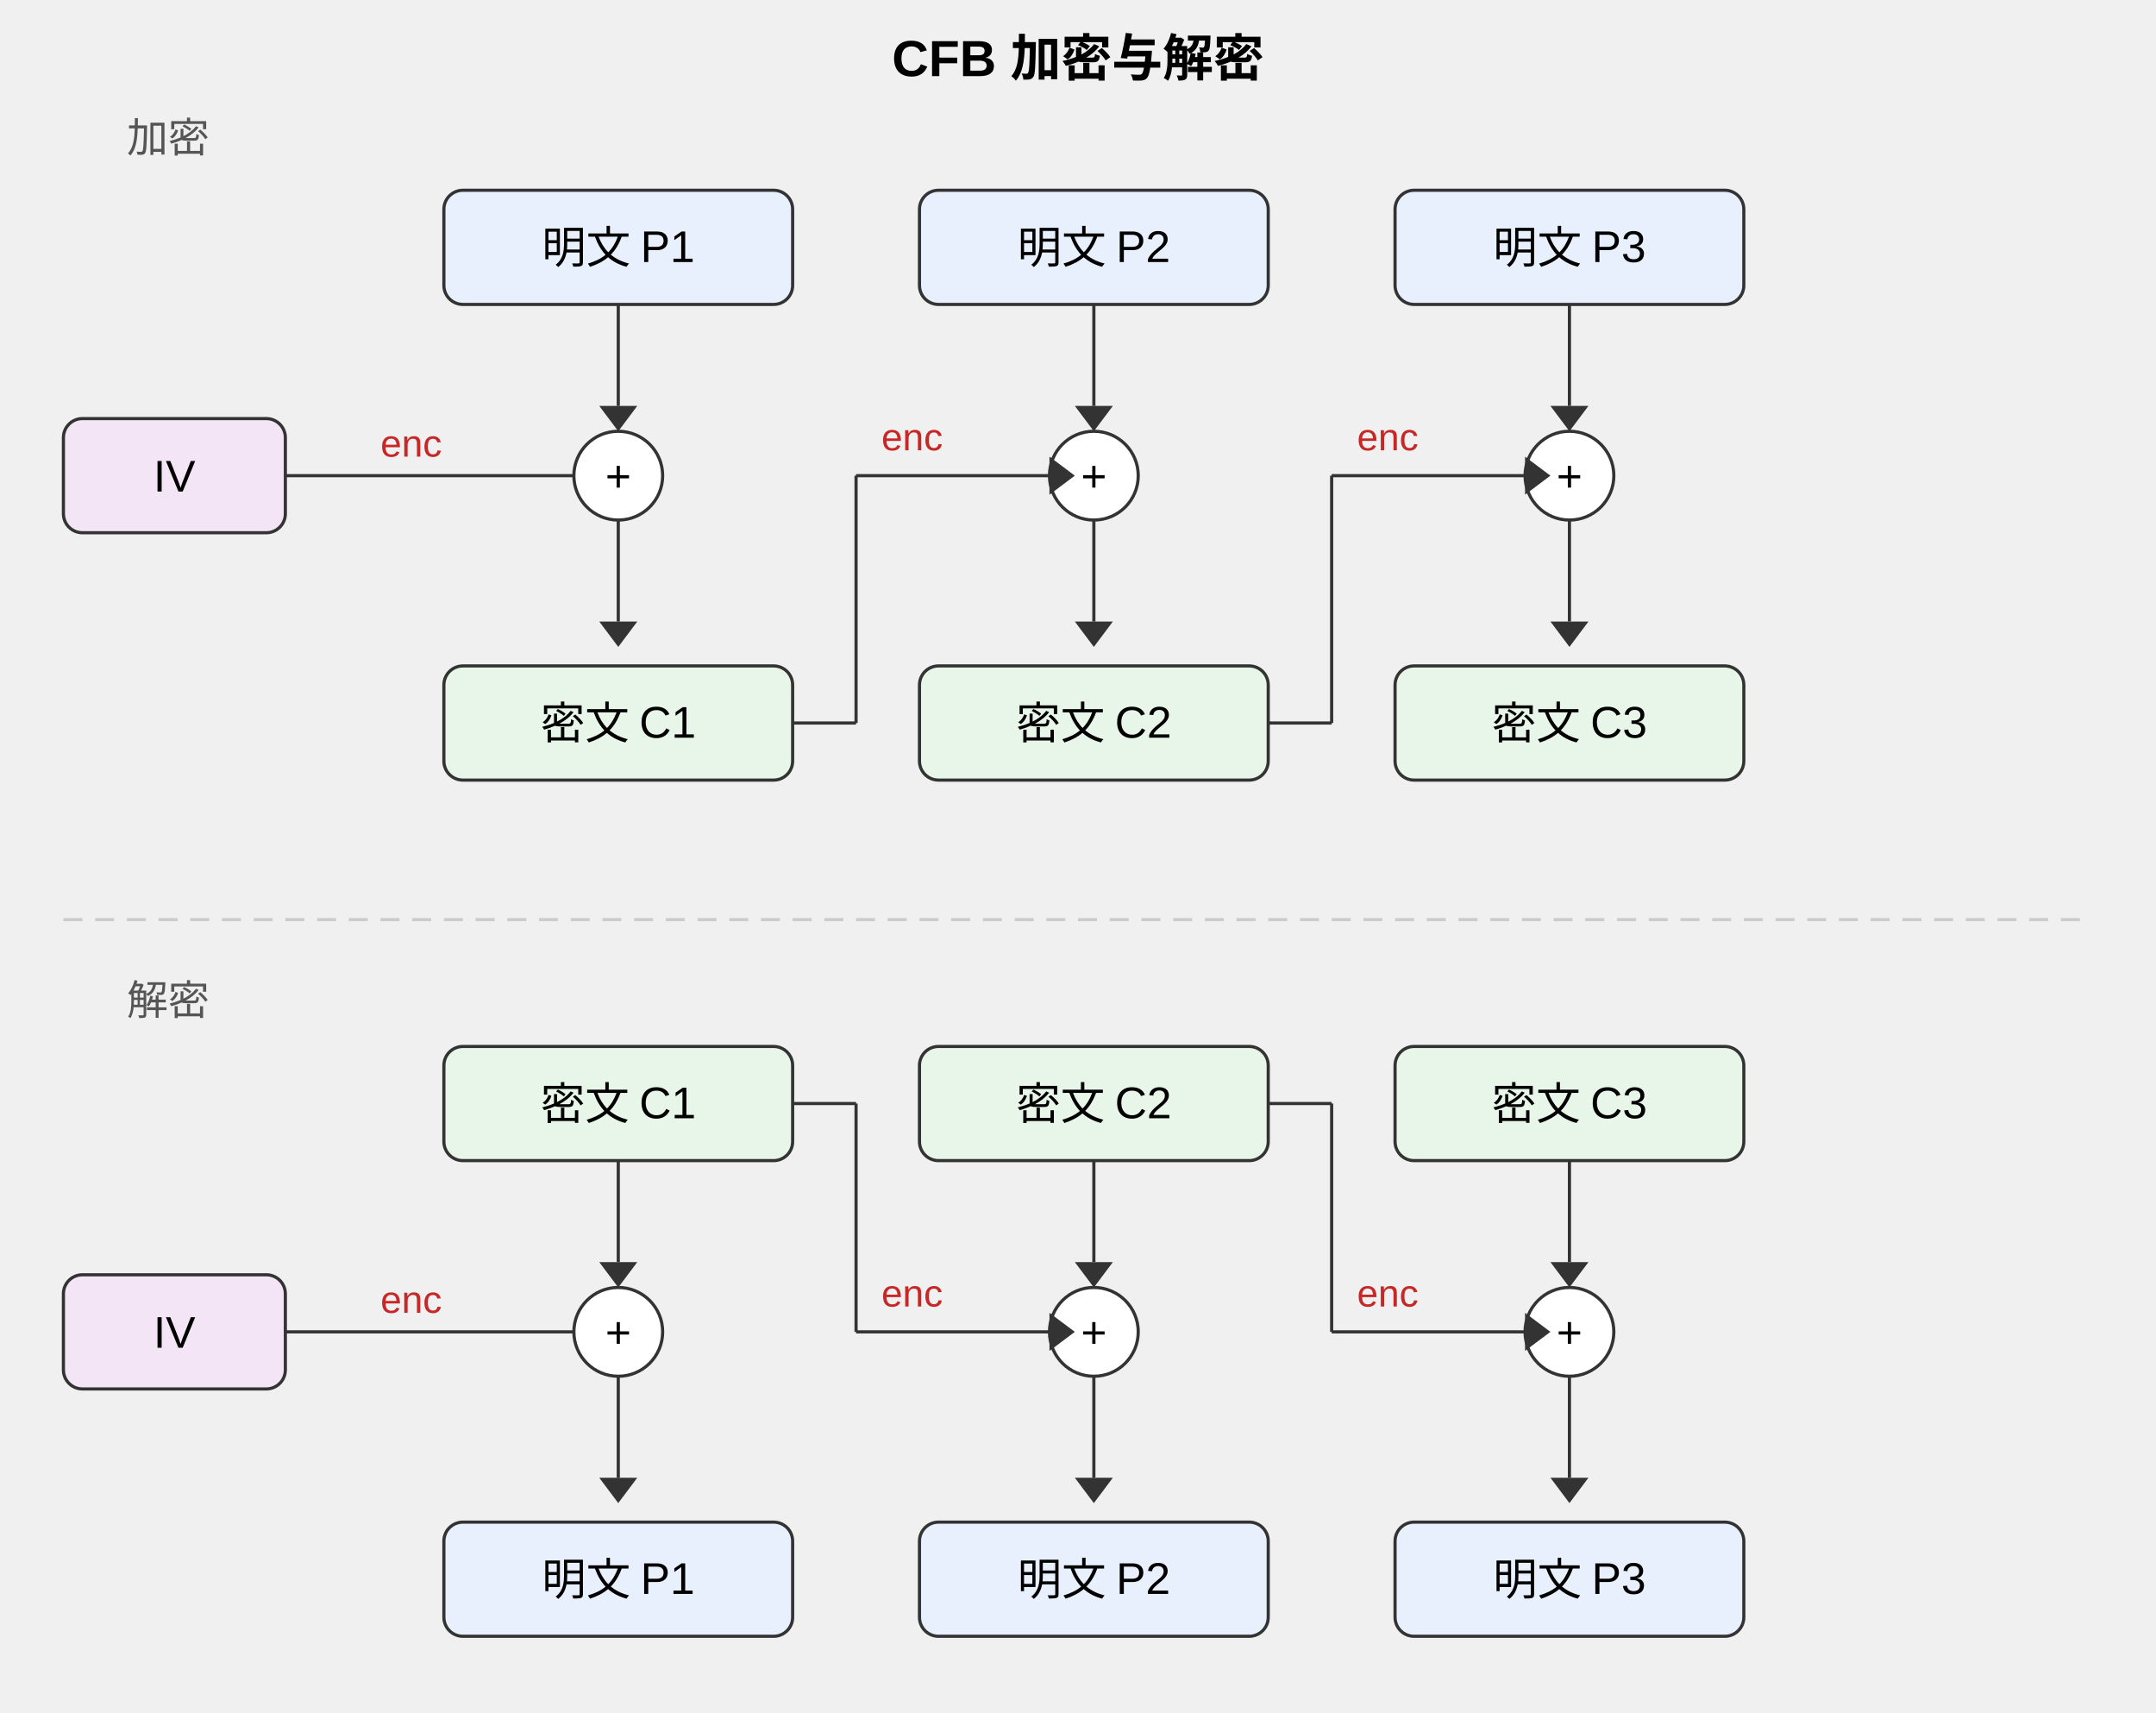
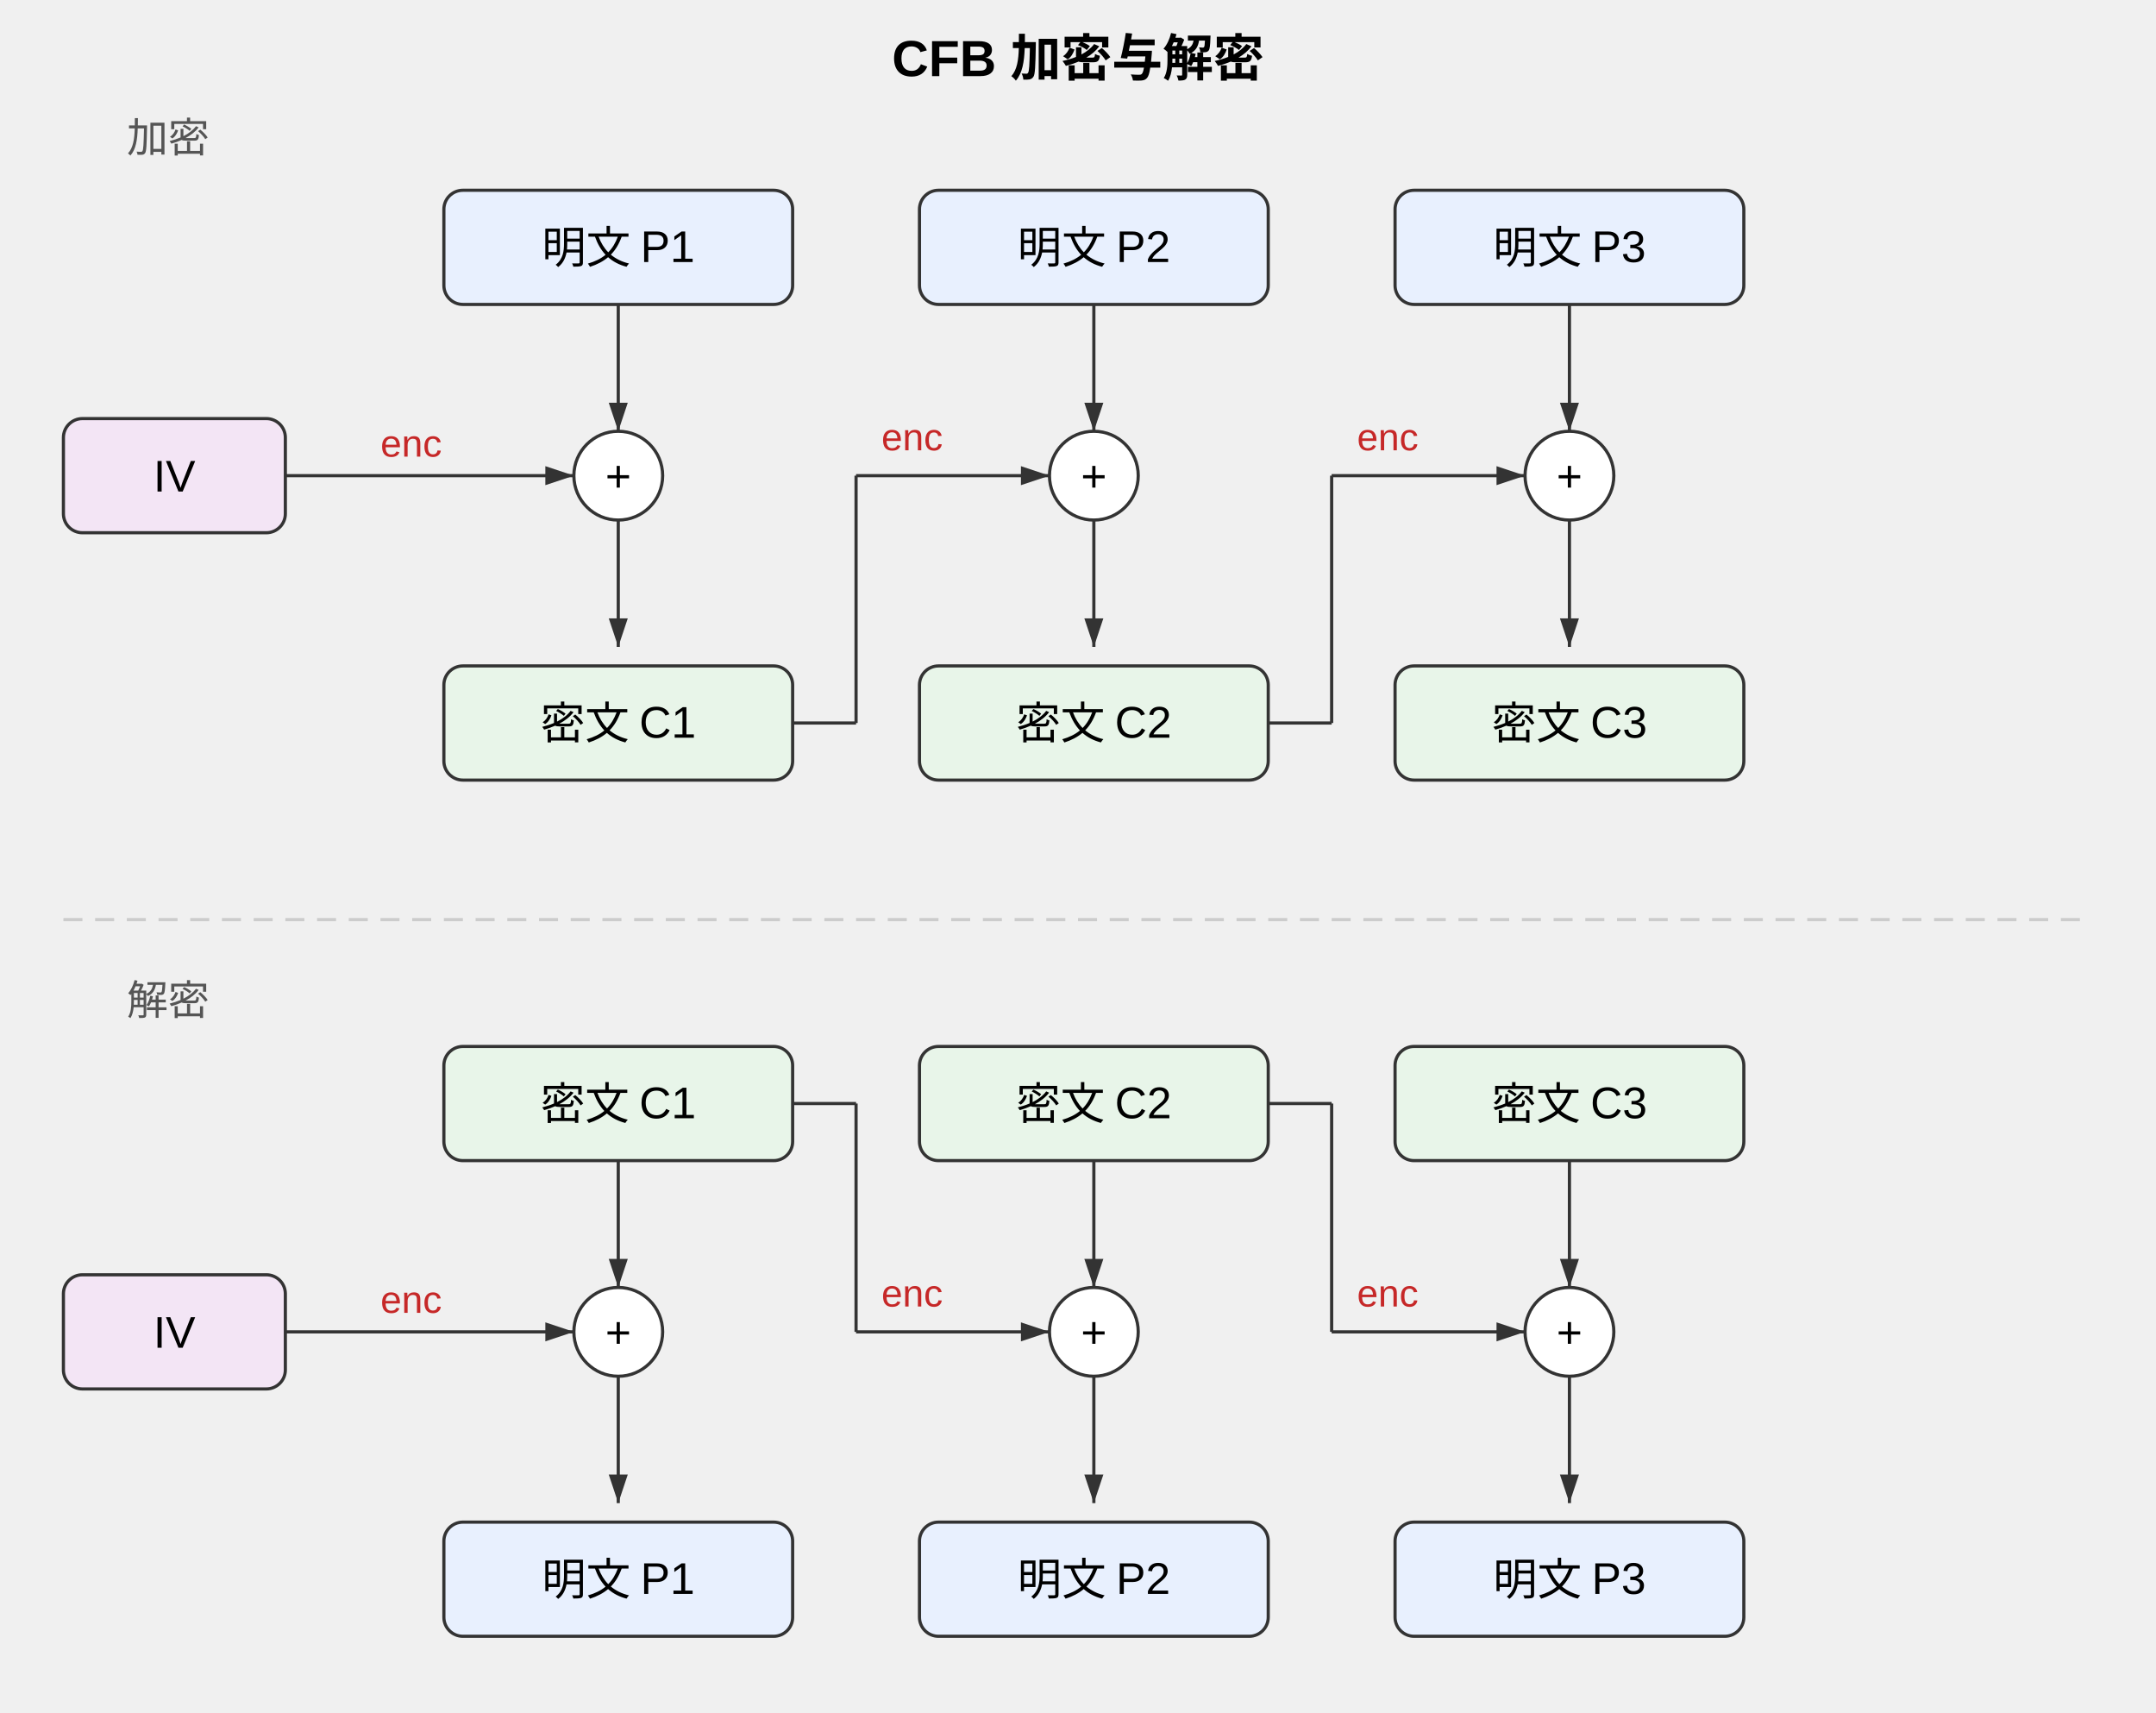
<svg xmlns="http://www.w3.org/2000/svg" width="680" height="540" viewBox="0 0 680 540" font-family="Arial, sans-serif" font-size="14">
+   <defs>
+     <marker id="arrow" markerWidth="10" markerHeight="10" refX="9" refY="3" orient="auto" markerUnits="strokeWidth">
+       <path d="M0,0 L0,6 L9,3 z" fill="#333" />
+     </marker>
+   </defs>
  <text x="340" y="24" text-anchor="middle" font-size="16" font-weight="bold">CFB 加密与解密</text>
  <text x="40" y="48" font-size="13" fill="#555">加密</text>
  <rect x="140" y="60" width="110" height="36" rx="6" fill="#e8f0fe" stroke="#333" />
  <text x="195" y="83" text-anchor="middle">明文 P1</text>
  <rect x="290" y="60" width="110" height="36" rx="6" fill="#e8f0fe" stroke="#333" />
  <text x="345" y="83" text-anchor="middle">明文 P2</text>
  <rect x="440" y="60" width="110" height="36" rx="6" fill="#e8f0fe" stroke="#333" />
  <text x="495" y="83" text-anchor="middle">明文 P3</text>
-   <line x1="195" y1="96" x2="195" y2="128" stroke="#333" />
-   <polygon points="189,128 201,128 195,136" fill="#333" />
-   <line x1="345" y1="96" x2="345" y2="128" stroke="#333" />
-   <polygon points="339,128 351,128 345,136" fill="#333" />
-   <line x1="495" y1="96" x2="495" y2="128" stroke="#333" />
-   <polygon points="489,128 501,128 495,136" fill="#333" />
+   <line x1="195" y1="96" x2="195" y2="136" stroke="#333" marker-end="url(#arrow)" />
+   <line x1="345" y1="96" x2="345" y2="136" stroke="#333" marker-end="url(#arrow)" />
+   <line x1="495" y1="96" x2="495" y2="136" stroke="#333" marker-end="url(#arrow)" />
  <circle cx="195" cy="150" r="14" fill="#fff" stroke="#333" />
  <text x="195" y="155" text-anchor="middle" font-size="14">+</text>
  <circle cx="345" cy="150" r="14" fill="#fff" stroke="#333" />
  <text x="345" y="155" text-anchor="middle" font-size="14">+</text>
  <circle cx="495" cy="150" r="14" fill="#fff" stroke="#333" />
  <text x="495" y="155" text-anchor="middle" font-size="14">+</text>
-   <line x1="195" y1="164" x2="195" y2="196" stroke="#333" />
-   <polygon points="189,196 201,196 195,204" fill="#333" />
-   <line x1="345" y1="164" x2="345" y2="196" stroke="#333" />
-   <polygon points="339,196 351,196 345,204" fill="#333" />
-   <line x1="495" y1="164" x2="495" y2="196" stroke="#333" />
-   <polygon points="489,196 501,196 495,204" fill="#333" />
+   <line x1="195" y1="164" x2="195" y2="204" stroke="#333" marker-end="url(#arrow)" />
+   <line x1="345" y1="164" x2="345" y2="204" stroke="#333" marker-end="url(#arrow)" />
+   <line x1="495" y1="164" x2="495" y2="204" stroke="#333" marker-end="url(#arrow)" />
  <rect x="140" y="210" width="110" height="36" rx="6" fill="#e8f5e9" stroke="#333" />
  <text x="195" y="233" text-anchor="middle">密文 C1</text>
  <rect x="290" y="210" width="110" height="36" rx="6" fill="#e8f5e9" stroke="#333" />
  <text x="345" y="233" text-anchor="middle">密文 C2</text>
  <rect x="440" y="210" width="110" height="36" rx="6" fill="#e8f5e9" stroke="#333" />
  <text x="495" y="233" text-anchor="middle">密文 C3</text>
  <rect x="20" y="132" width="70" height="36" rx="6" fill="#f3e5f5" stroke="#333" />
  <text x="55" y="155" text-anchor="middle">IV</text>
-   <line x1="90" y1="150" x2="181" y2="150" stroke="#333" />
+   <line x1="90" y1="150" x2="181" y2="150" stroke="#333" marker-end="url(#arrow)" />
  <text x="120" y="144" font-size="12" fill="#c62828">enc</text>
  <line x1="250" y1="228" x2="270" y2="228" stroke="#333" />
  <line x1="270" y1="228" x2="270" y2="150" stroke="#333" />
-   <line x1="270" y1="150" x2="331" y2="150" stroke="#333" />
-   <polygon points="331,144 331,156 339,150" fill="#333" />
+   <line x1="270" y1="150" x2="331" y2="150" stroke="#333" marker-end="url(#arrow)" />
  <text x="278" y="142" font-size="12" fill="#c62828">enc</text>
  <line x1="400" y1="228" x2="420" y2="228" stroke="#333" />
  <line x1="420" y1="228" x2="420" y2="150" stroke="#333" />
-   <line x1="420" y1="150" x2="481" y2="150" stroke="#333" />
-   <polygon points="481,144 481,156 489,150" fill="#333" />
+   <line x1="420" y1="150" x2="481" y2="150" stroke="#333" marker-end="url(#arrow)" />
  <text x="428" y="142" font-size="12" fill="#c62828">enc</text>
  <line x1="20" y1="290" x2="660" y2="290" stroke="#ccc" stroke-dasharray="6,4" />
  <text x="40" y="320" font-size="13" fill="#555">解密</text>
  <rect x="140" y="330" width="110" height="36" rx="6" fill="#e8f5e9" stroke="#333" />
  <text x="195" y="353" text-anchor="middle">密文 C1</text>
  <rect x="290" y="330" width="110" height="36" rx="6" fill="#e8f5e9" stroke="#333" />
  <text x="345" y="353" text-anchor="middle">密文 C2</text>
  <rect x="440" y="330" width="110" height="36" rx="6" fill="#e8f5e9" stroke="#333" />
  <text x="495" y="353" text-anchor="middle">密文 C3</text>
-   <line x1="195" y1="366" x2="195" y2="398" stroke="#333" />
-   <polygon points="189,398 201,398 195,406" fill="#333" />
-   <line x1="345" y1="366" x2="345" y2="398" stroke="#333" />
-   <polygon points="339,398 351,398 345,406" fill="#333" />
-   <line x1="495" y1="366" x2="495" y2="398" stroke="#333" />
-   <polygon points="489,398 501,398 495,406" fill="#333" />
+   <line x1="195" y1="366" x2="195" y2="406" stroke="#333" marker-end="url(#arrow)" />
+   <line x1="345" y1="366" x2="345" y2="406" stroke="#333" marker-end="url(#arrow)" />
+   <line x1="495" y1="366" x2="495" y2="406" stroke="#333" marker-end="url(#arrow)" />
  <circle cx="195" cy="420" r="14" fill="#fff" stroke="#333" />
  <text x="195" y="425" text-anchor="middle" font-size="14">+</text>
  <circle cx="345" cy="420" r="14" fill="#fff" stroke="#333" />
  <text x="345" y="425" text-anchor="middle" font-size="14">+</text>
  <circle cx="495" cy="420" r="14" fill="#fff" stroke="#333" />
  <text x="495" y="425" text-anchor="middle" font-size="14">+</text>
-   <line x1="195" y1="434" x2="195" y2="466" stroke="#333" />
-   <polygon points="189,466 201,466 195,474" fill="#333" />
-   <line x1="345" y1="434" x2="345" y2="466" stroke="#333" />
-   <polygon points="339,466 351,466 345,474" fill="#333" />
-   <line x1="495" y1="434" x2="495" y2="466" stroke="#333" />
-   <polygon points="489,466 501,466 495,474" fill="#333" />
+   <line x1="195" y1="434" x2="195" y2="474" stroke="#333" marker-end="url(#arrow)" />
+   <line x1="345" y1="434" x2="345" y2="474" stroke="#333" marker-end="url(#arrow)" />
+   <line x1="495" y1="434" x2="495" y2="474" stroke="#333" marker-end="url(#arrow)" />
  <rect x="140" y="480" width="110" height="36" rx="6" fill="#e8f0fe" stroke="#333" />
  <text x="195" y="503" text-anchor="middle">明文 P1</text>
  <rect x="290" y="480" width="110" height="36" rx="6" fill="#e8f0fe" stroke="#333" />
  <text x="345" y="503" text-anchor="middle">明文 P2</text>
  <rect x="440" y="480" width="110" height="36" rx="6" fill="#e8f0fe" stroke="#333" />
  <text x="495" y="503" text-anchor="middle">明文 P3</text>
  <rect x="20" y="402" width="70" height="36" rx="6" fill="#f3e5f5" stroke="#333" />
  <text x="55" y="425" text-anchor="middle">IV</text>
-   <line x1="90" y1="420" x2="181" y2="420" stroke="#333" />
+   <line x1="90" y1="420" x2="181" y2="420" stroke="#333" marker-end="url(#arrow)" />
  <text x="120" y="414" font-size="12" fill="#c62828">enc</text>
  <line x1="250" y1="348" x2="270" y2="348" stroke="#333" />
  <line x1="270" y1="348" x2="270" y2="420" stroke="#333" />
-   <line x1="270" y1="420" x2="331" y2="420" stroke="#333" />
-   <polygon points="331,414 331,426 339,420" fill="#333" />
+   <line x1="270" y1="420" x2="331" y2="420" stroke="#333" marker-end="url(#arrow)" />
  <text x="278" y="412" font-size="12" fill="#c62828">enc</text>
  <line x1="400" y1="348" x2="420" y2="348" stroke="#333" />
  <line x1="420" y1="348" x2="420" y2="420" stroke="#333" />
-   <line x1="420" y1="420" x2="481" y2="420" stroke="#333" />
-   <polygon points="481,414 481,426 489,420" fill="#333" />
+   <line x1="420" y1="420" x2="481" y2="420" stroke="#333" marker-end="url(#arrow)" />
  <text x="428" y="412" font-size="12" fill="#c62828">enc</text>
</svg>
